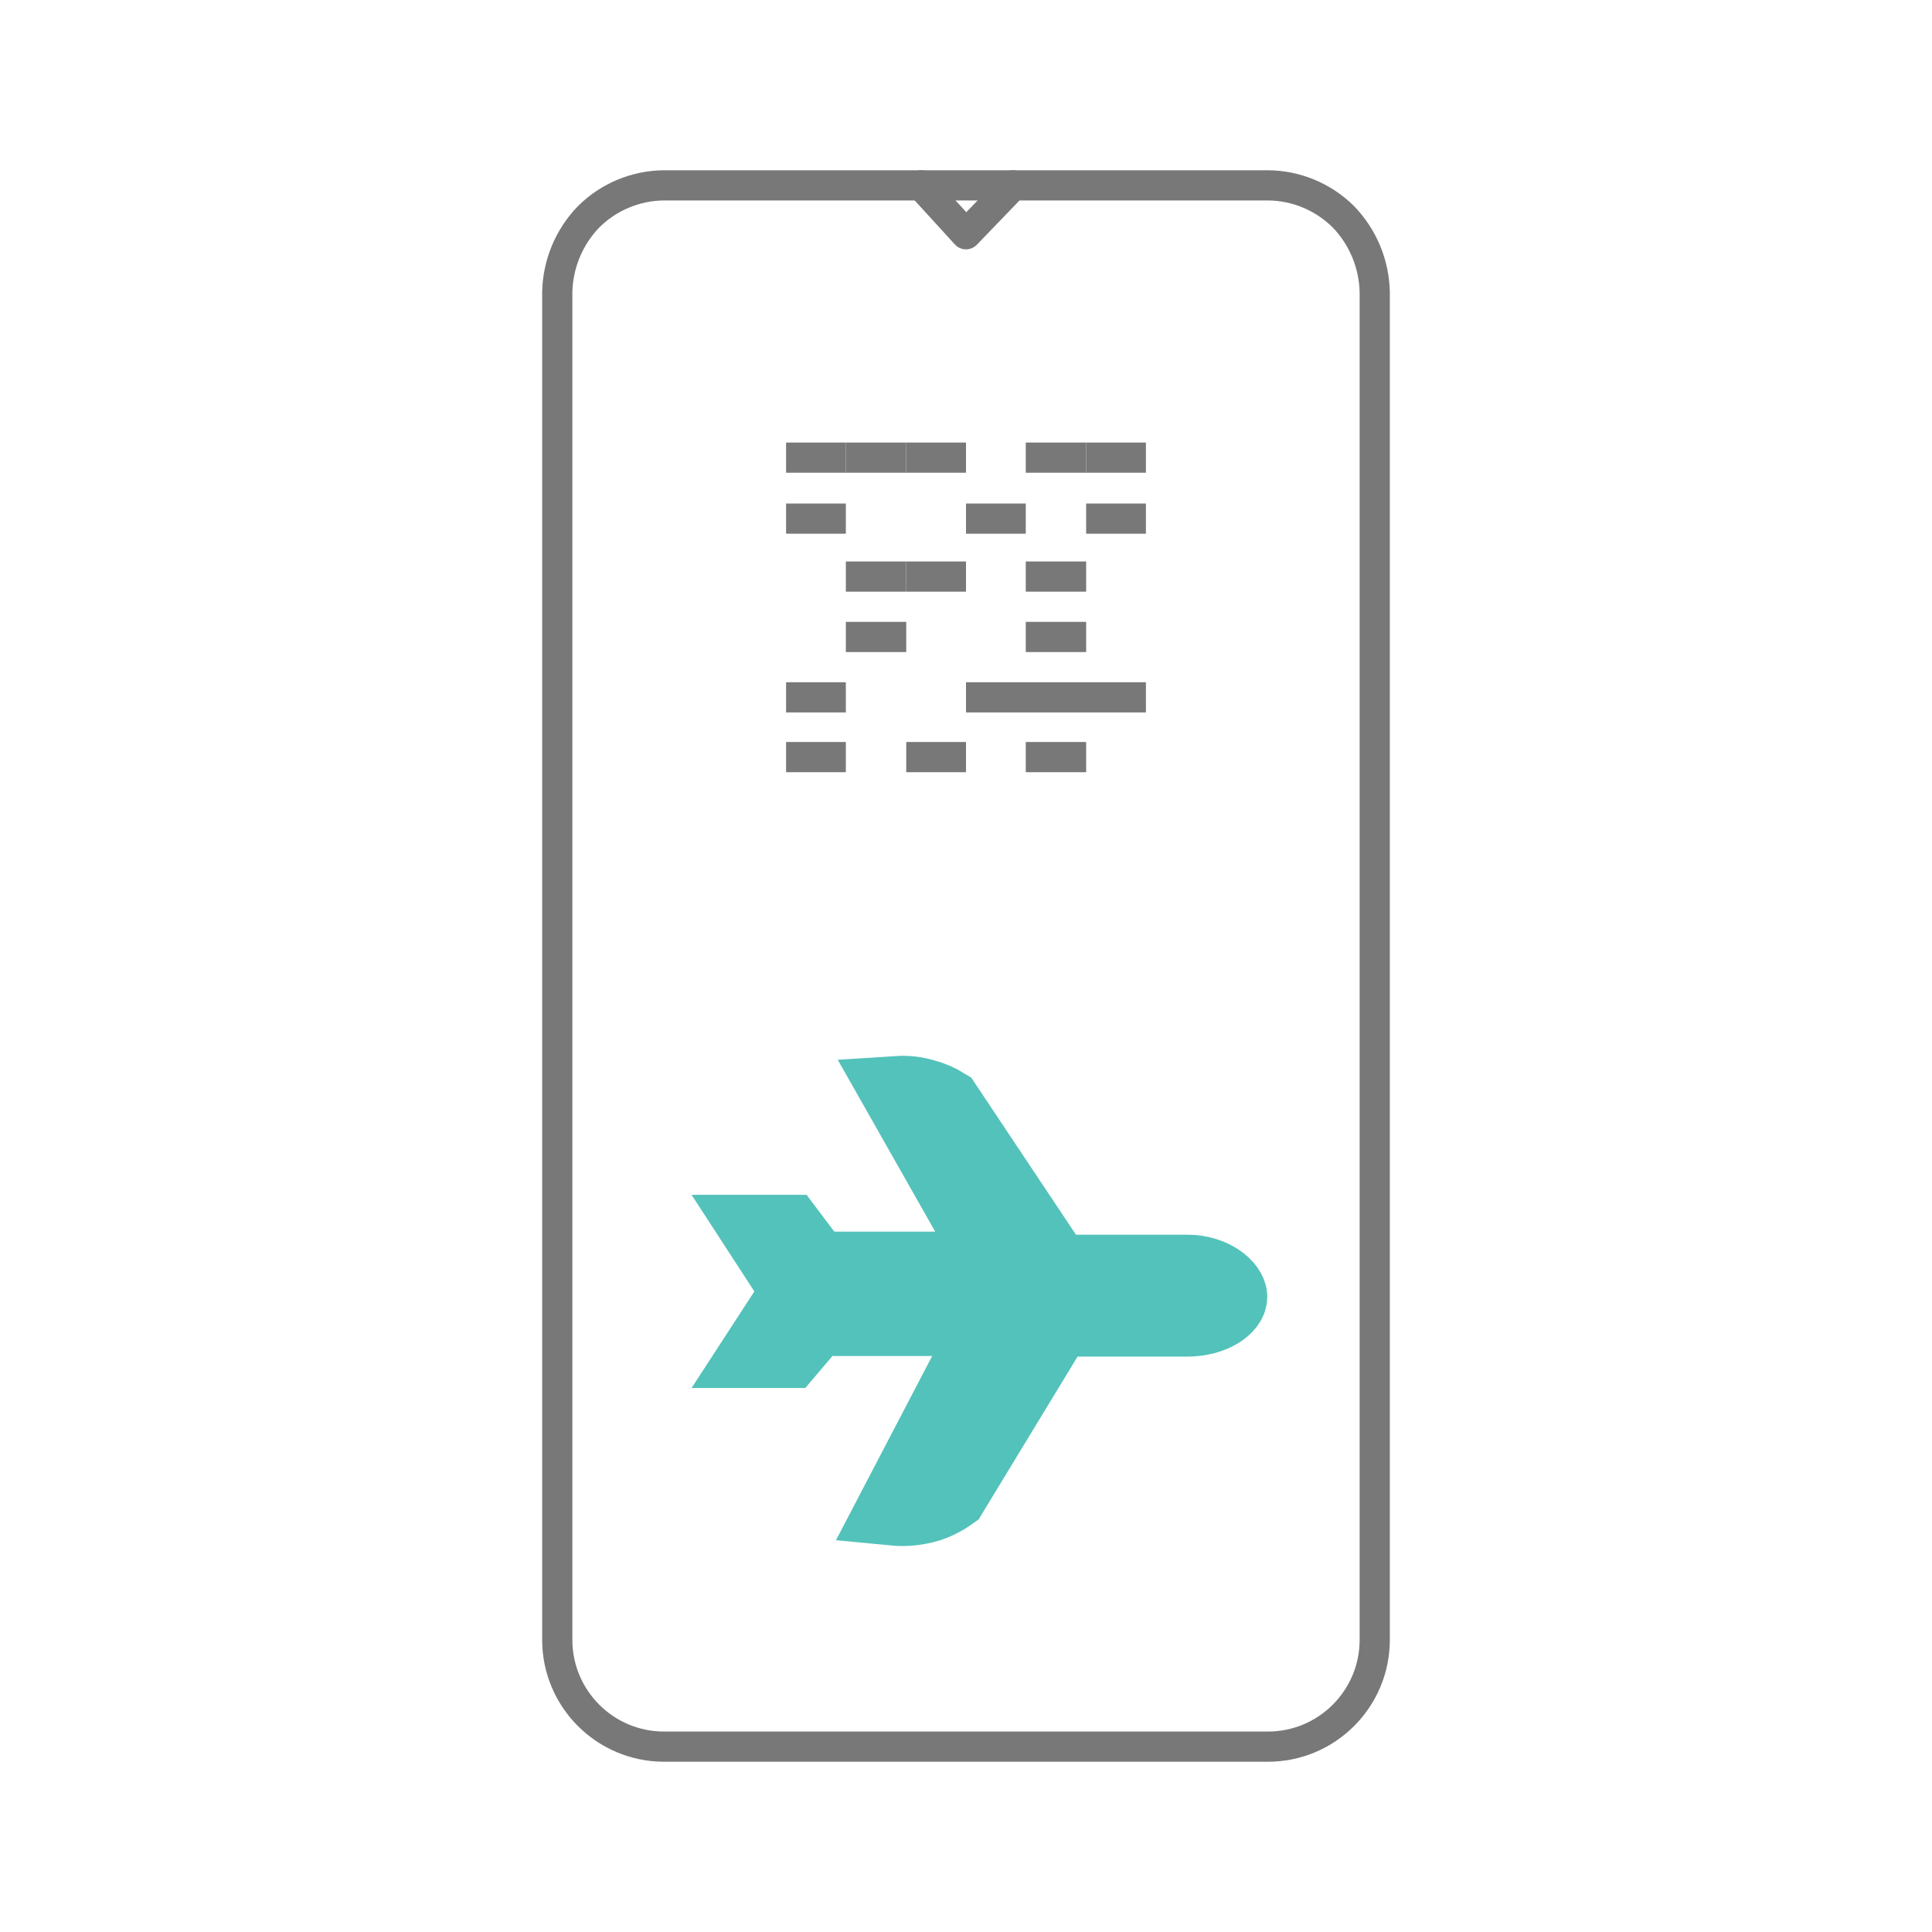
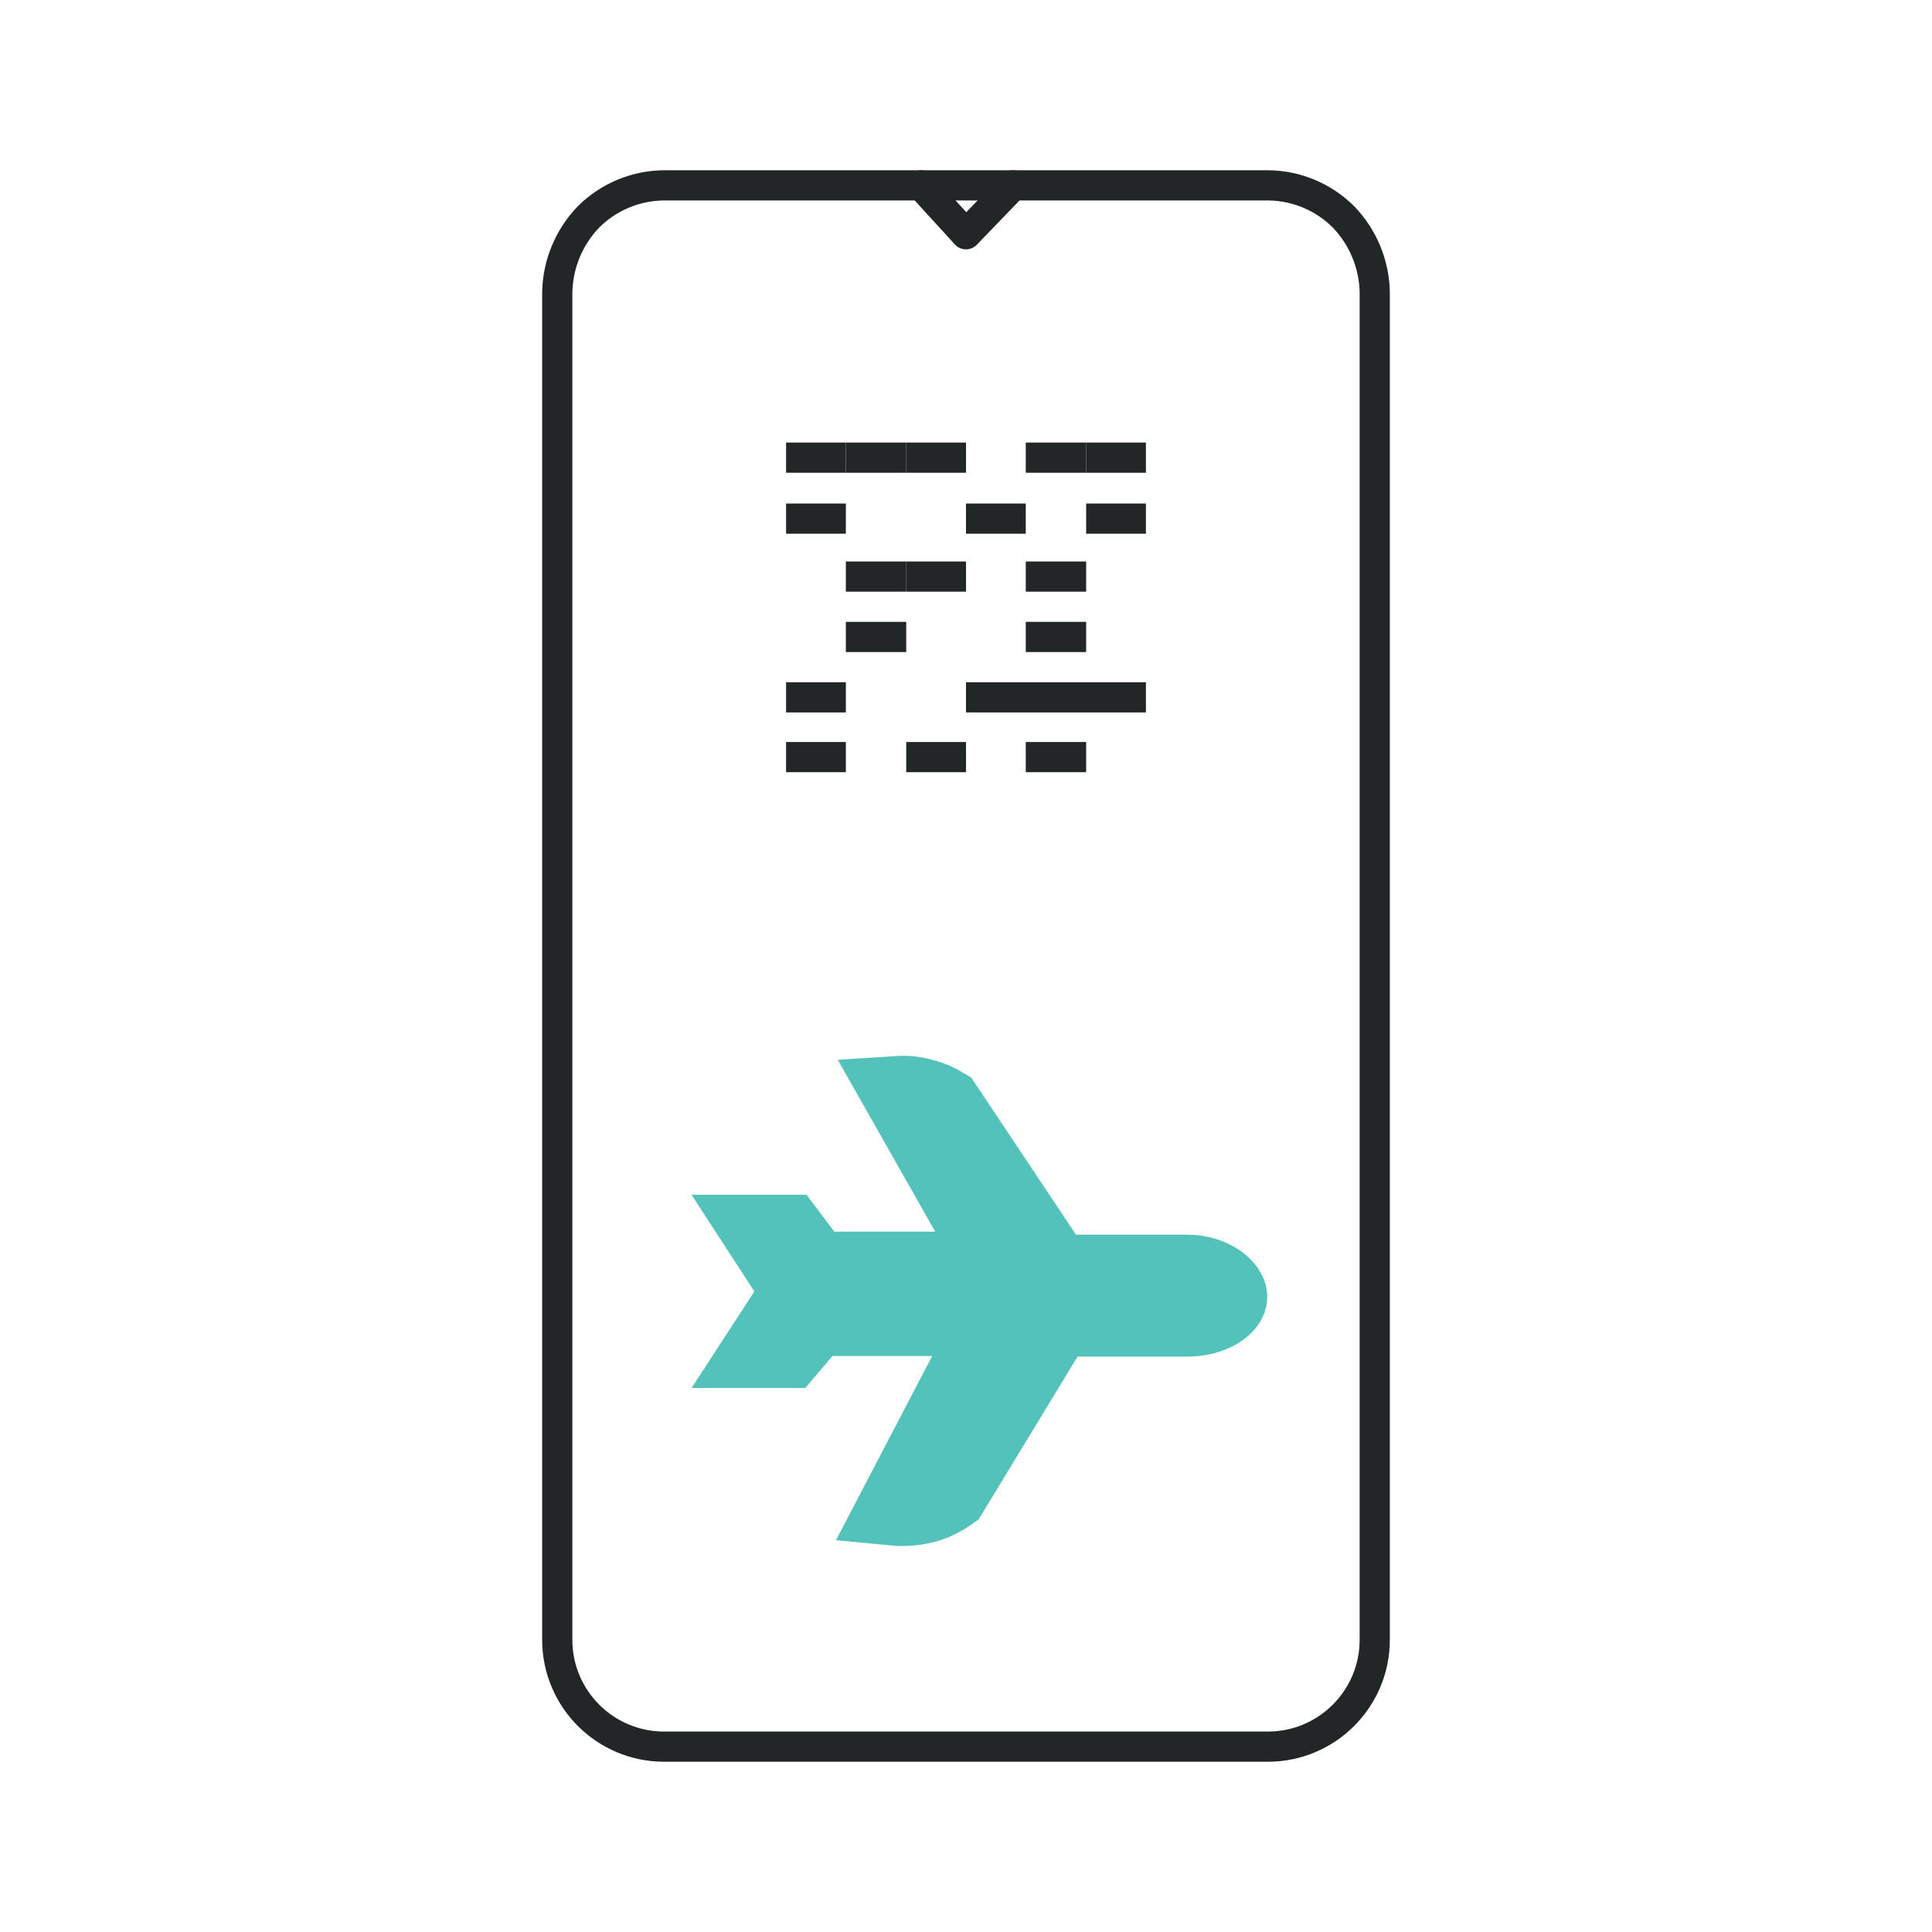
<svg xmlns="http://www.w3.org/2000/svg" viewBox="0 0 32 32">
  <g fill="none">
    <g stroke-miterlimit="10">
-       <g stroke="#787878" stroke-width="0.5">
+       <g stroke="#232626" stroke-width="0.5">
        <path d="M21,28.93H11a1.77,1.77,0,0,1-1.77-1.77V4.84a1.85,1.85,0,0,1,.52-1.25A1.79,1.79,0,0,1,11,3.07H21a1.79,1.79,0,0,1,1.25.52,1.85,1.85,0,0,1,.52,1.25V27.16A1.77,1.77,0,0,1,21,28.93Z" />
        <line x1="15.01" y1="7.58" x2="16" y2="7.58" />
        <line x1="16.99" y1="7.58" x2="17.99" y2="7.58" />
        <line x1="16" y1="8.59" x2="16.99" y2="8.59" />
        <line x1="16.99" y1="10.55" x2="17.99" y2="10.55" />
        <line x1="17.99" y1="8.59" x2="18.98" y2="8.59" />
        <line x1="17.99" y1="7.58" x2="18.98" y2="7.58" />
        <line x1="13.02" y1="8.59" x2="14.01" y2="8.59" />
        <line x1="14.01" y1="9.55" x2="15.01" y2="9.55" />
        <line x1="16.99" y1="9.55" x2="17.99" y2="9.55" />
        <line x1="15.01" y1="9.55" x2="16" y2="9.55" />
        <line x1="16" y1="11.55" x2="18.98" y2="11.55" />
        <line x1="13.02" y1="11.55" x2="14.01" y2="11.55" />
        <line x1="14.01" y1="10.55" x2="15.01" y2="10.55" />
        <line x1="15.01" y1="12.54" x2="16" y2="12.54" />
        <line x1="16.99" y1="12.54" x2="17.99" y2="12.54" />
        <line x1="13.02" y1="12.54" x2="14.01" y2="12.54" />
        <line x1="13.02" y1="7.58" x2="14.01" y2="7.58" />
        <line x1="14.01" y1="7.58" x2="15.01" y2="7.58" />
      </g>
      <path d="M19.66,21.05H17.5l-1.84-2.76a1.3,1.3,0,0,0-.35-.15,1.25,1.25,0,0,0-.44-.05L16.52,21h-3l-.46-.61h-.5l.65,1-.65,1h.5l.45-.53h2.92L14.79,25a1.54,1.54,0,0,0,.6-.06,1.4,1.4,0,0,0,.37-.19l1.75-2.88h2.15c.44,0,.73-.22.73-.39S20.1,21.05,19.66,21.05Z" stroke="#53C2BA" stroke-width="1.2" />
    </g>
-     <path d="M16.78,3.07,16,3.88l-.74-.81" stroke="#787878" stroke-width="0.5" stroke-linecap="round" stroke-linejoin="round" />
+     <path d="M16.78,3.07,16,3.88l-.74-.81" stroke="#232626" stroke-width="0.5" stroke-linecap="round" stroke-linejoin="round" />
  </g>
</svg>
